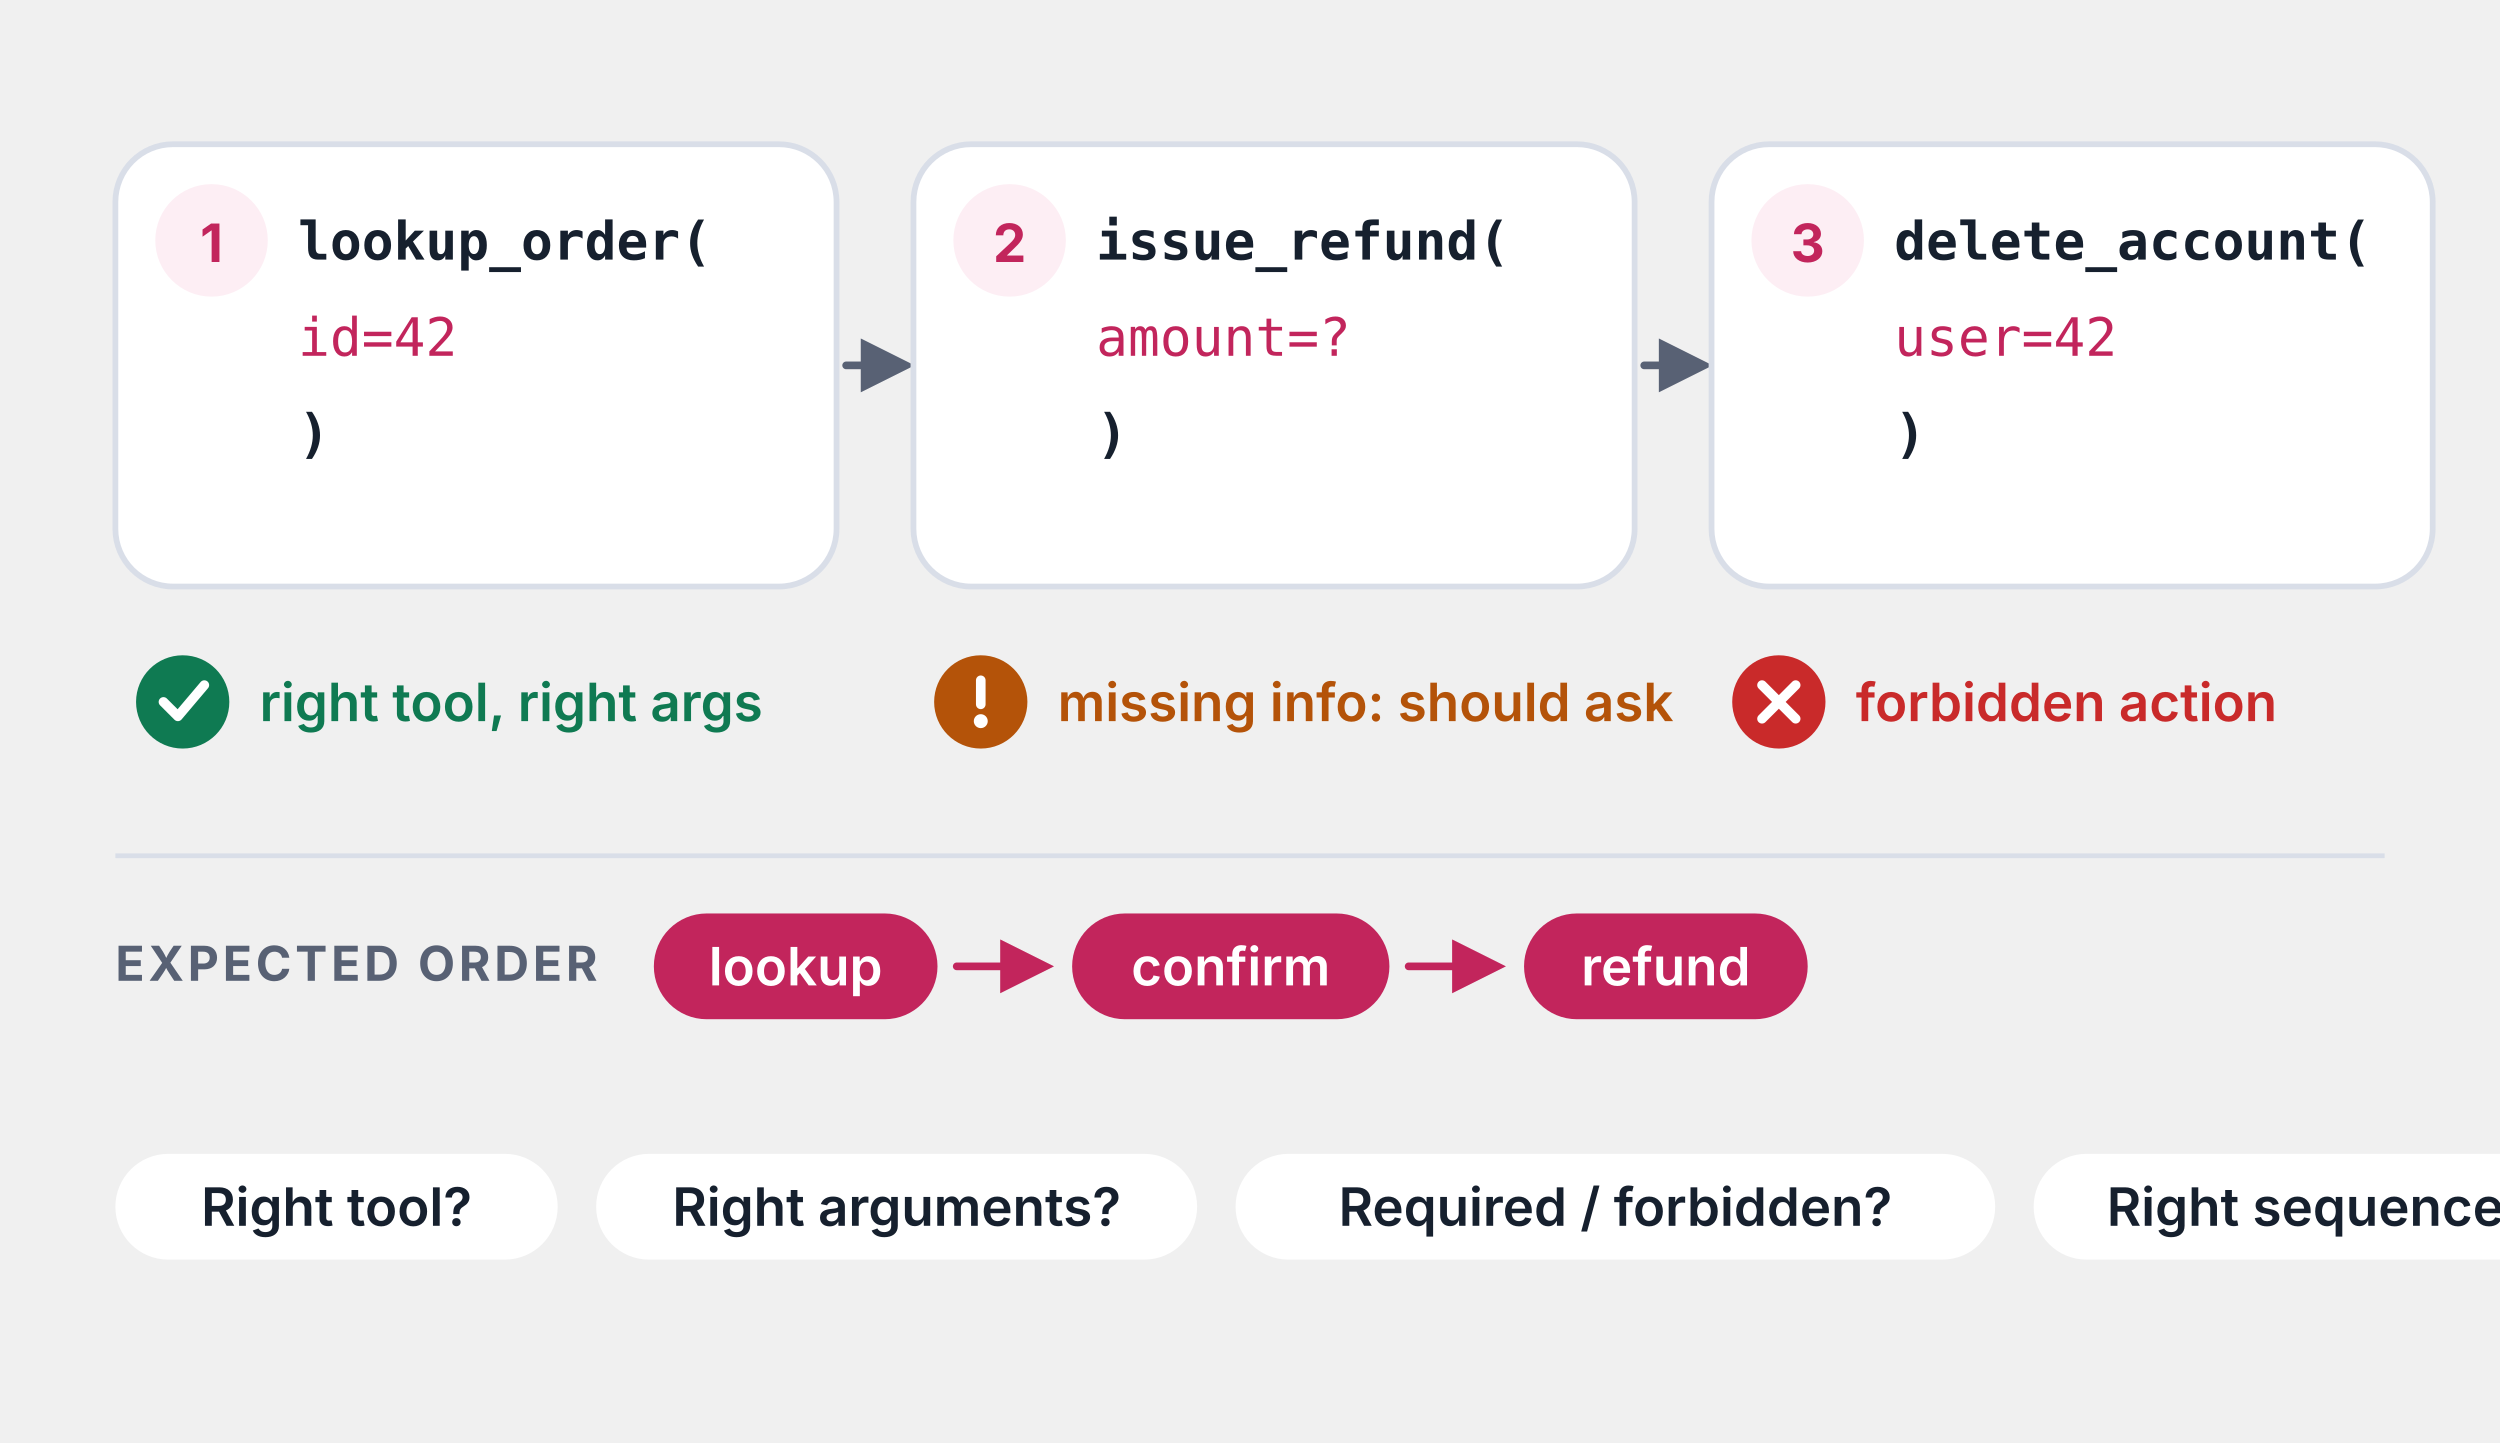
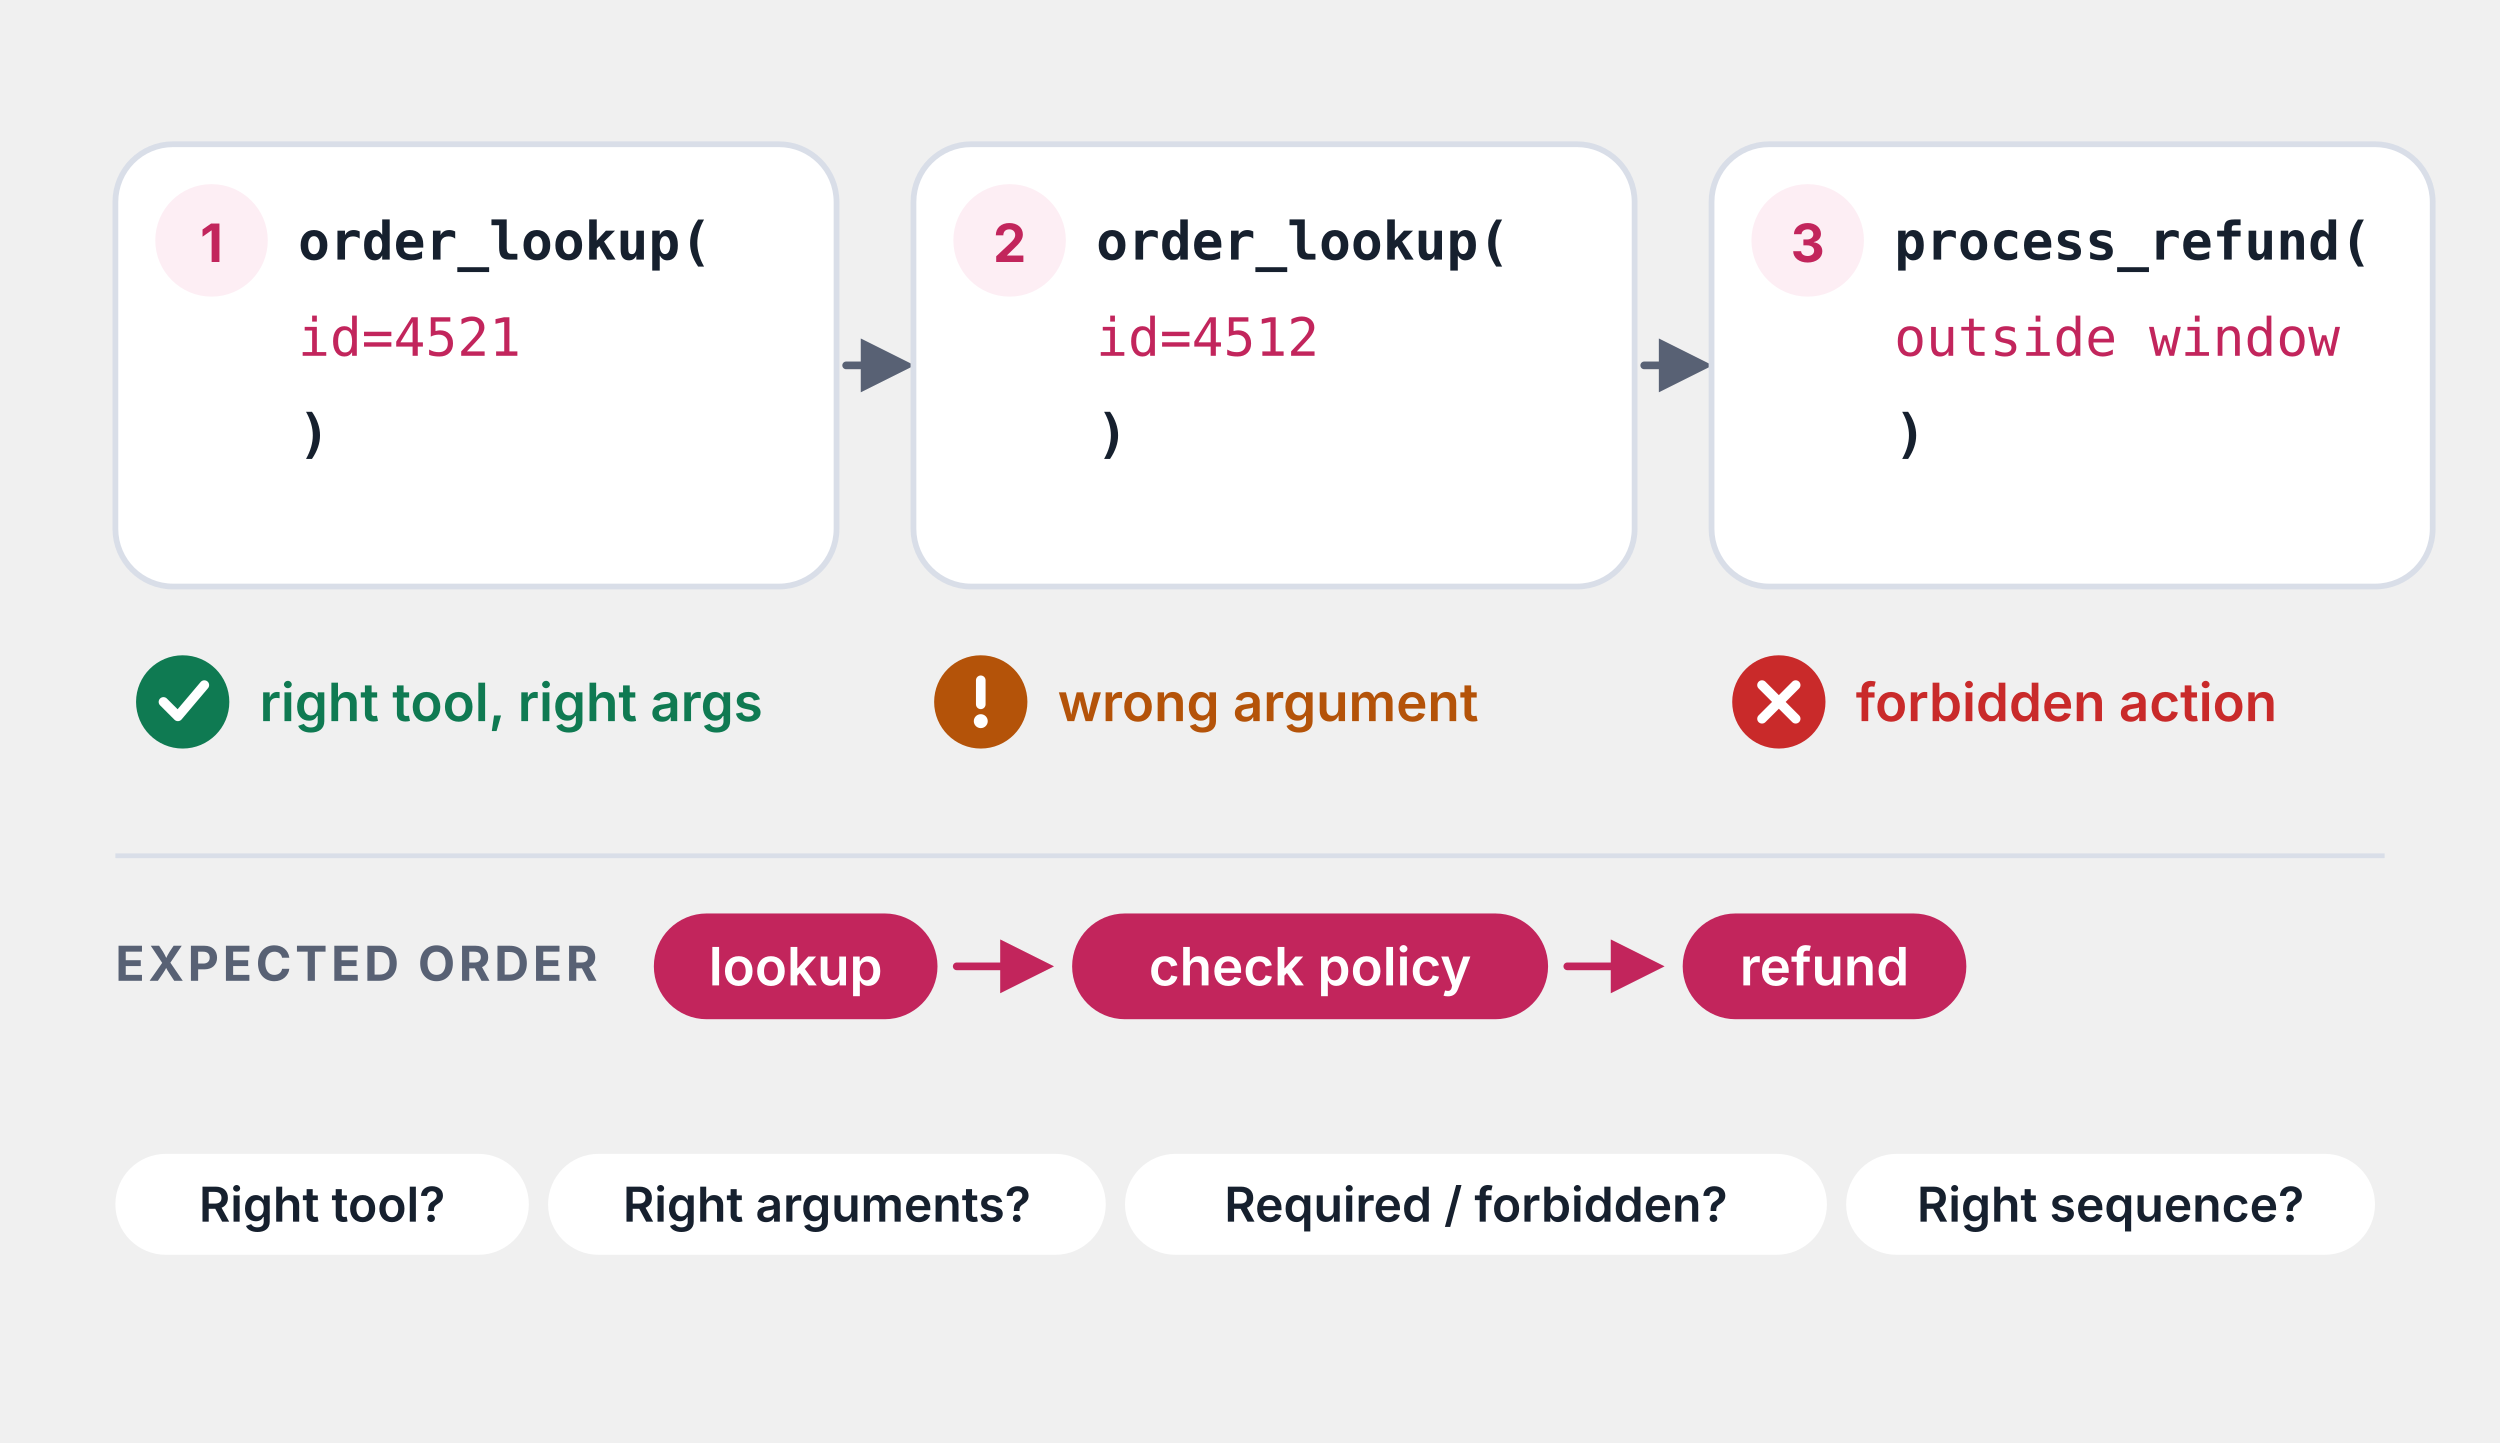
<svg xmlns="http://www.w3.org/2000/svg" width="520" height="300" viewBox="0 0 520 300" role="img" aria-label="Tool-use evaluation: judge each call's tool, arguments, required and forbidden actions, and order" style="display: block; width: 100%; height: auto; background: #fdeef4">
  <rect x="24" y="30" width="150" height="92" rx="12" fill="#ffffff" stroke="#d9dee8" stroke-width="1.2" />
  <circle cx="44" cy="50" r="11" fill="#fdeef4" stroke="#fdeef4" stroke-width="1.4" />
  <text x="44" y="54.5" font-family="Inter, sans-serif" font-size="11" font-weight="700" fill="#c2255c" text-anchor="middle">1</text>
-   <text x="62" y="54" font-family="JetBrains Mono, monospace" font-size="11" font-weight="600" fill="#16202e" text-anchor="start">lookup_order(</text>
-   <text x="62" y="74" font-family="JetBrains Mono, monospace" font-size="11" font-weight="500" fill="#c2255c" text-anchor="start">id=42</text>
+   <text x="62" y="54" font-family="JetBrains Mono, monospace" font-size="11" font-weight="600" fill="#16202e" text-anchor="start">order_lookup(</text>
+   <text x="62" y="74" font-family="JetBrains Mono, monospace" font-size="11" font-weight="500" fill="#c2255c" text-anchor="start">id=4521</text>
  <text x="62" y="94" font-family="JetBrains Mono, monospace" font-size="11" font-weight="600" fill="#16202e" text-anchor="start">)</text>
  <defs>
    <marker id="v-act-m1" viewBox="0 0 10 10" refX="8" refY="5" markerWidth="7" markerHeight="7" orient="auto-start-reverse">
      <path d="M0 0 L10 5 L0 10 z" fill="#586174" />
    </marker>
  </defs>
  <path d="M176 76 L188 76" fill="none" stroke="#586174" stroke-width="1.6" stroke-linecap="round" marker-end="url(#v-act-m1)" />
  <circle cx="38" cy="146" r="9" fill="#0f7a52" stroke="#0f7a52" stroke-width="1.4" />
  <path d="M34 146 L37 149 L42.5 142.5" fill="none" stroke="#fff" stroke-width="2" stroke-linecap="round" stroke-linejoin="round" />
  <text x="54" y="150" font-family="Inter, sans-serif" font-size="11" font-weight="600" fill="#0f7a52" text-anchor="start">right tool, right args</text>
  <rect x="190" y="30" width="150" height="92" rx="12" fill="#ffffff" stroke="#d9dee8" stroke-width="1.2" />
  <circle cx="210" cy="50" r="11" fill="#fdeef4" stroke="#fdeef4" stroke-width="1.4" />
  <text x="210" y="54.5" font-family="Inter, sans-serif" font-size="11" font-weight="700" fill="#c2255c" text-anchor="middle">2</text>
-   <text x="228" y="54" font-family="JetBrains Mono, monospace" font-size="11" font-weight="600" fill="#16202e" text-anchor="start">issue_refund(</text>
-   <text x="228" y="74" font-family="JetBrains Mono, monospace" font-size="11" font-weight="500" fill="#c2255c" text-anchor="start">amount=?</text>
+   <text x="228" y="54" font-family="JetBrains Mono, monospace" font-size="11" font-weight="600" fill="#16202e" text-anchor="start">order_lookup(</text>
+   <text x="228" y="74" font-family="JetBrains Mono, monospace" font-size="11" font-weight="500" fill="#c2255c" text-anchor="start">id=4512</text>
  <text x="228" y="94" font-family="JetBrains Mono, monospace" font-size="11" font-weight="600" fill="#16202e" text-anchor="start">)</text>
  <defs>
    <marker id="v-act-m2" viewBox="0 0 10 10" refX="8" refY="5" markerWidth="7" markerHeight="7" orient="auto-start-reverse">
      <path d="M0 0 L10 5 L0 10 z" fill="#586174" />
    </marker>
  </defs>
  <path d="M342 76 L354 76" fill="none" stroke="#586174" stroke-width="1.6" stroke-linecap="round" marker-end="url(#v-act-m2)" />
  <circle cx="204" cy="146" r="9" fill="#b45309" stroke="#b45309" stroke-width="1.4" />
  <path d="M204 141.5 L204 146.5" stroke="#fff" stroke-width="2" stroke-linecap="round" />
  <circle cx="204" cy="150" r="1.2" fill="#fff" stroke="#fff" stroke-width="0.5" />
-   <text x="220" y="150" font-family="Inter, sans-serif" font-size="11" font-weight="600" fill="#b45309" text-anchor="start">missing info: should ask</text>
+   <text x="220" y="150" font-family="Inter, sans-serif" font-size="11" font-weight="600" fill="#b45309" text-anchor="start">wrong argument</text>
  <rect x="356" y="30" width="150" height="92" rx="12" fill="#ffffff" stroke="#d9dee8" stroke-width="1.2" />
  <circle cx="376" cy="50" r="11" fill="#fdeef4" stroke="#fdeef4" stroke-width="1.4" />
  <text x="376" y="54.5" font-family="Inter, sans-serif" font-size="11" font-weight="700" fill="#c2255c" text-anchor="middle">3</text>
-   <text x="394" y="54" font-family="JetBrains Mono, monospace" font-size="11" font-weight="600" fill="#16202e" text-anchor="start">delete_account(</text>
-   <text x="394" y="74" font-family="JetBrains Mono, monospace" font-size="11" font-weight="500" fill="#c2255c" text-anchor="start">user=42</text>
+   <text x="394" y="54" font-family="JetBrains Mono, monospace" font-size="11" font-weight="600" fill="#16202e" text-anchor="start">process_refund(</text>
+   <text x="394" y="74" font-family="JetBrains Mono, monospace" font-size="11" font-weight="500" fill="#c2255c" text-anchor="start">outside window</text>
  <text x="394" y="94" font-family="JetBrains Mono, monospace" font-size="11" font-weight="600" fill="#16202e" text-anchor="start">)</text>
  <circle cx="370" cy="146" r="9" fill="#c92a2a" stroke="#c92a2a" stroke-width="1.4" />
  <path d="M366.5 142.5 L373.5 149.5 M373.5 142.5 L366.5 149.5" fill="none" stroke="#fff" stroke-width="2" stroke-linecap="round" />
  <text x="386" y="150" font-family="Inter, sans-serif" font-size="11" font-weight="600" fill="#c92a2a" text-anchor="start">forbidden action</text>
  <path d="M24 178 L496 178" stroke="#d9dee8" stroke-width="1" />
  <text x="24" y="204" font-family="Inter, sans-serif" font-size="10" font-weight="700" fill="#586174" text-anchor="start" letter-spacing="0.08em">EXPECTED ORDER</text>
  <rect x="136" y="190" width="59" height="22" rx="11.0" fill="#c2255c" />
  <text x="165.5" y="204.96" font-family="Inter, sans-serif" font-size="11" font-weight="600" fill="#fff" text-anchor="middle">lookup</text>
  <defs>
    <marker id="v-act-m3" viewBox="0 0 10 10" refX="8" refY="5" markerWidth="7" markerHeight="7" orient="auto-start-reverse">
      <path d="M0 0 L10 5 L0 10 z" fill="#c2255c" />
    </marker>
  </defs>
  <path d="M199 201 L217 201" fill="none" stroke="#c2255c" stroke-width="1.6" stroke-linecap="round" marker-end="url(#v-act-m3)" />
-   <rect x="223" y="190" width="66" height="22" rx="11.0" fill="#c2255c" />
-   <text x="256.0" y="204.96" font-family="Inter, sans-serif" font-size="11" font-weight="600" fill="#fff" text-anchor="middle">confirm</text>
+   <rect x="223" y="190" width="99" height="22" rx="11.0" fill="#c2255c" />
+   <text x="272.5" y="204.96" font-family="Inter, sans-serif" font-size="11" font-weight="600" fill="#fff" text-anchor="middle">check policy</text>
  <defs>
    <marker id="v-act-m4" viewBox="0 0 10 10" refX="8" refY="5" markerWidth="7" markerHeight="7" orient="auto-start-reverse">
      <path d="M0 0 L10 5 L0 10 z" fill="#c2255c" />
    </marker>
  </defs>
-   <path d="M293 201 L311 201" fill="none" stroke="#c2255c" stroke-width="1.6" stroke-linecap="round" marker-end="url(#v-act-m4)" />
-   <rect x="317" y="190" width="59" height="22" rx="11.0" fill="#c2255c" />
-   <text x="346.5" y="204.96" font-family="Inter, sans-serif" font-size="11" font-weight="600" fill="#fff" text-anchor="middle">refund</text>
-   <rect x="24" y="240" width="92" height="22" rx="11.0" fill="#ffffff" />
-   <text x="70.0" y="254.96" font-family="Inter, sans-serif" font-size="11" font-weight="600" fill="#16202e" text-anchor="middle">Right tool?</text>
-   <rect x="124" y="240" width="125" height="22" rx="11.0" fill="#ffffff" />
-   <text x="186.5" y="254.96" font-family="Inter, sans-serif" font-size="11" font-weight="600" fill="#16202e" text-anchor="middle">Right arguments?</text>
-   <rect x="257" y="240" width="158" height="22" rx="11.0" fill="#ffffff" />
-   <text x="336.0" y="254.96" font-family="Inter, sans-serif" font-size="11" font-weight="600" fill="#16202e" text-anchor="middle">Required / forbidden?</text>
-   <rect x="423" y="240" width="119" height="22" rx="11.0" fill="#ffffff" />
-   <text x="482.5" y="254.96" font-family="Inter, sans-serif" font-size="11" font-weight="600" fill="#16202e" text-anchor="middle">Right sequence?</text>
+   <path d="M326 201 L344 201" fill="none" stroke="#c2255c" stroke-width="1.6" stroke-linecap="round" marker-end="url(#v-act-m4)" />
+   <rect x="350" y="190" width="59" height="22" rx="11.0" fill="#c2255c" />
+   <text x="379.5" y="204.96" font-family="Inter, sans-serif" font-size="11" font-weight="600" fill="#fff" text-anchor="middle">refund</text>
+   <rect x="24" y="240" width="86" height="21" rx="10.5" fill="#ffffff" />
+   <text x="67.0" y="254.1" font-family="Inter, sans-serif" font-size="10" font-weight="600" fill="#16202e" text-anchor="middle">Right tool?</text>
+   <rect x="114" y="240" width="116" height="21" rx="10.5" fill="#ffffff" />
+   <text x="172.0" y="254.1" font-family="Inter, sans-serif" font-size="10" font-weight="600" fill="#16202e" text-anchor="middle">Right arguments?</text>
+   <rect x="234" y="240" width="146" height="21" rx="10.5" fill="#ffffff" />
+   <text x="307.0" y="254.1" font-family="Inter, sans-serif" font-size="10" font-weight="600" fill="#16202e" text-anchor="middle">Required / forbidden?</text>
+   <rect x="384" y="240" width="110" height="21" rx="10.5" fill="#ffffff" />
+   <text x="439.0" y="254.1" font-family="Inter, sans-serif" font-size="10" font-weight="600" fill="#16202e" text-anchor="middle">Right sequence?</text>
</svg>
